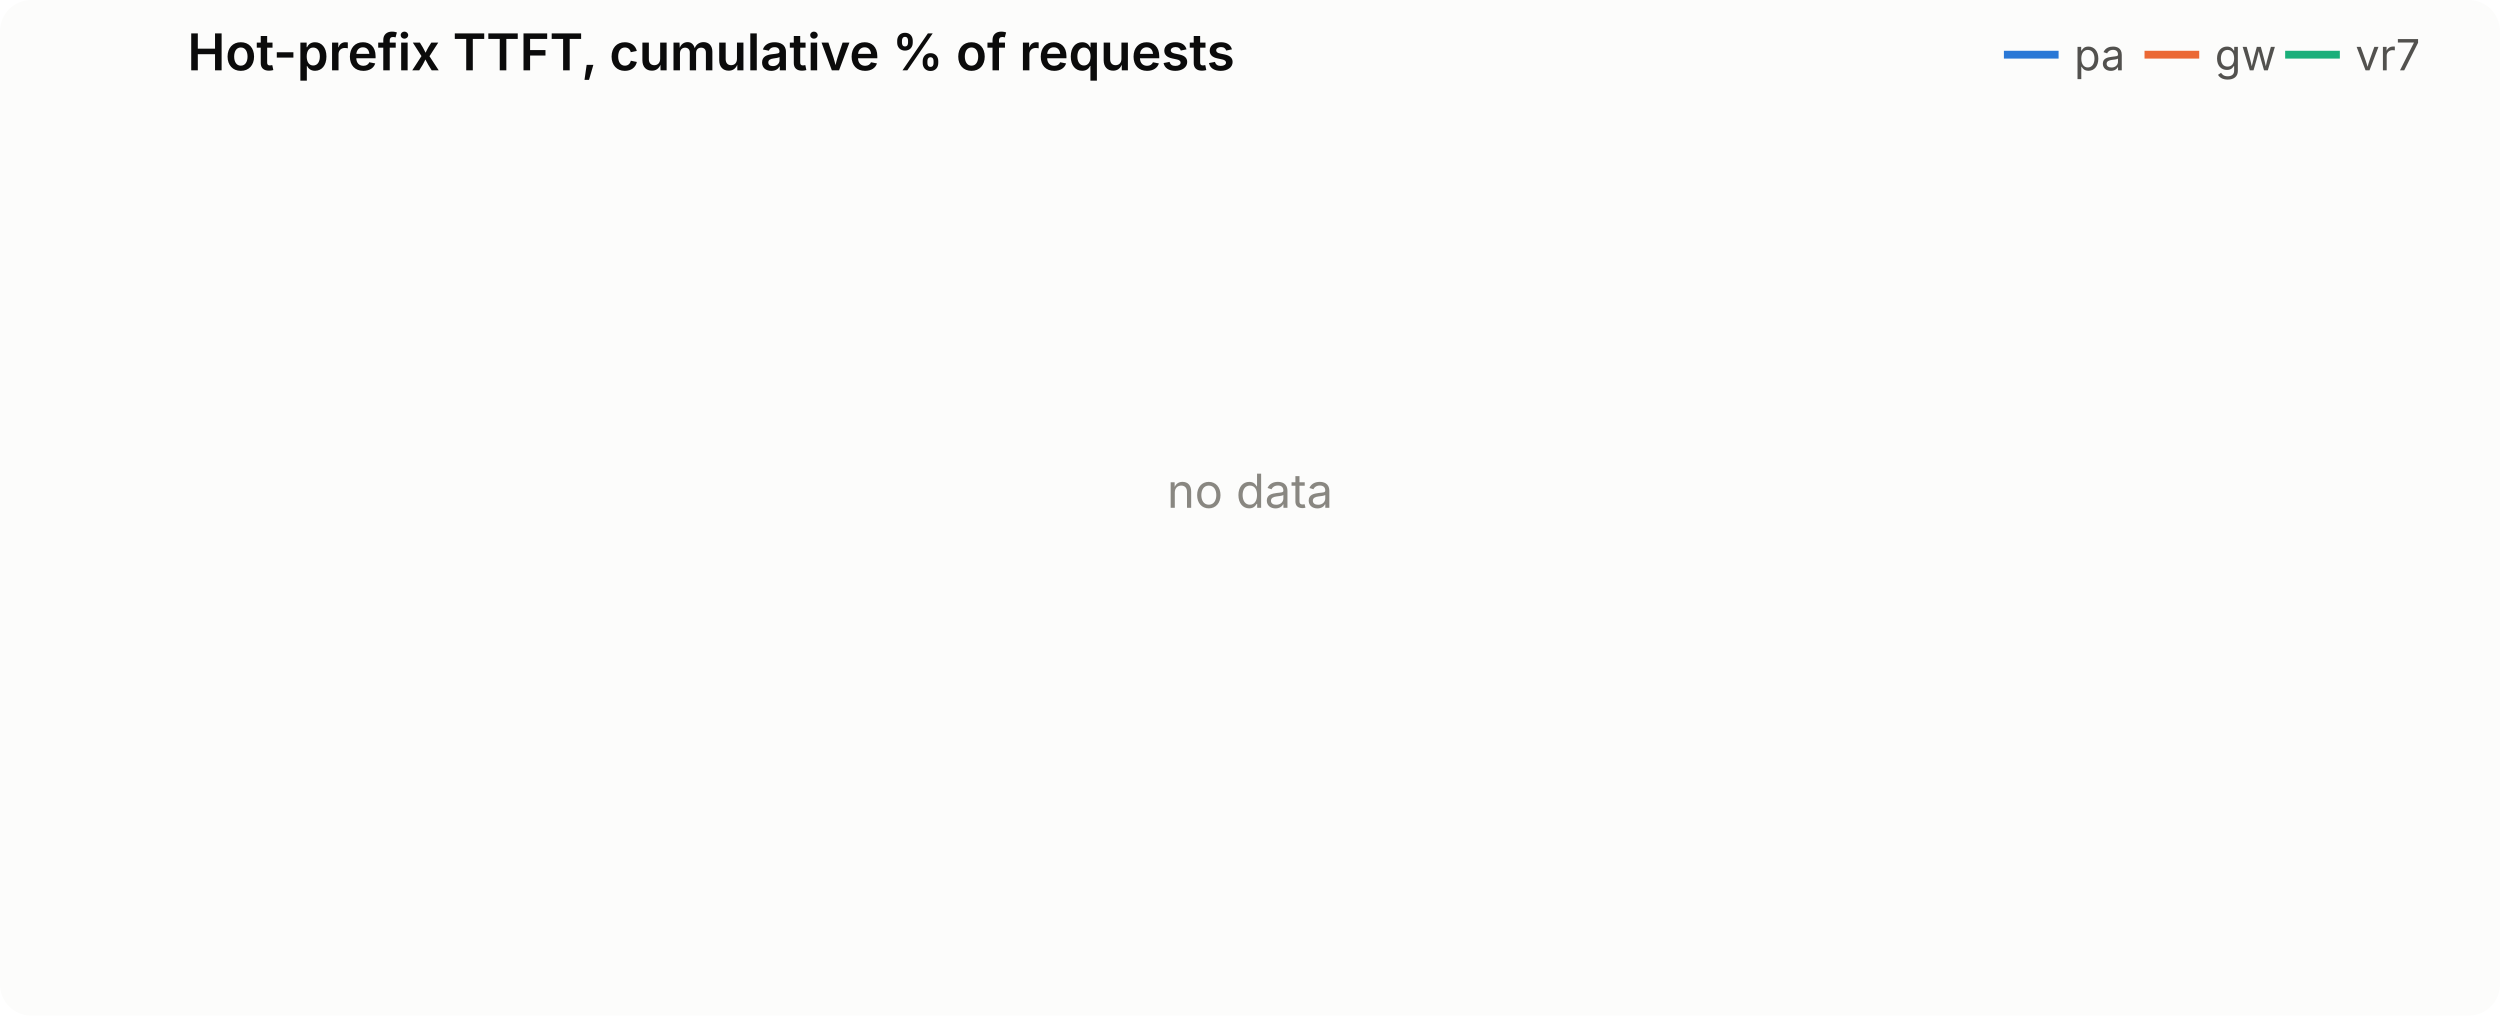
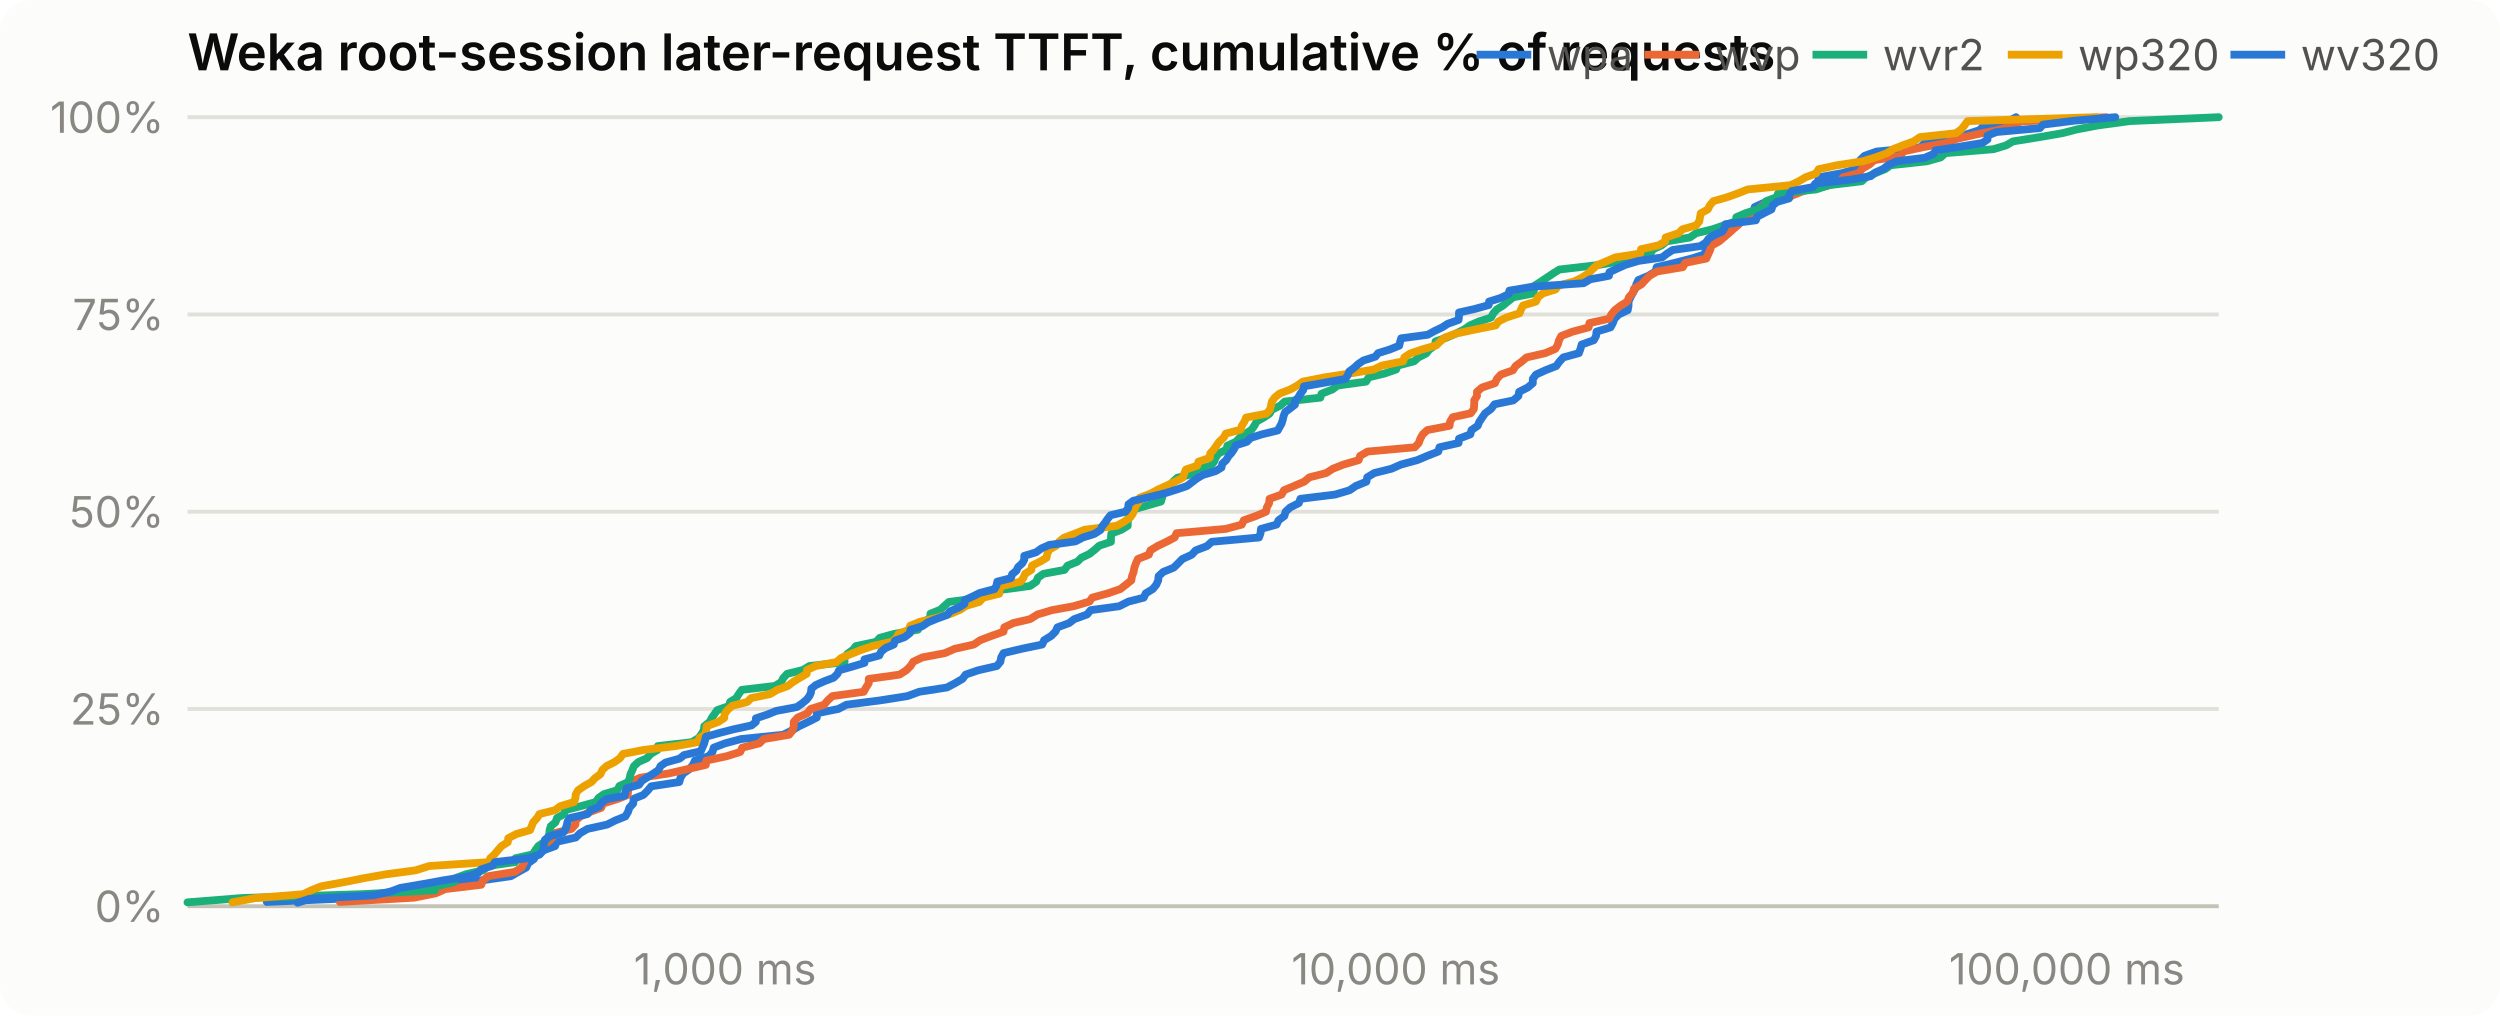
- <svg xmlns="http://www.w3.org/2000/svg" viewBox="0 0 640 260" width="640" height="260" font-family="system-ui, -apple-system, Segoe UI, sans-serif" role="img" aria-label="Hot-prefix TTFT, cumulative % of requests">
+ <svg xmlns="http://www.w3.org/2000/svg" viewBox="0 0 640 260" width="640" height="260" font-family="system-ui, -apple-system, Segoe UI, sans-serif" role="img" aria-label="Weka root-session later-request TTFT, cumulative % of requests">
  <rect width="640" height="260" rx="8" fill="#fcfcfb" />
-   <text x="48" y="18" font-size="13" font-weight="600" fill="#0b0b0b">Hot-prefix TTFT, cumulative % of requests</text>
-   <line x1="585" x2="599" y1="14" y2="14" stroke="#1baf7a" stroke-width="2" />
-   <text x="603" y="18" font-size="11" fill="#52514e">vr7</text>
-   <line x1="549" x2="563" y1="14" y2="14" stroke="#eb6834" stroke-width="2" />
-   <text x="567" y="18" font-size="11" fill="#52514e">gw</text>
-   <line x1="513" x2="527" y1="14" y2="14" stroke="#2a78d6" stroke-width="2" />
-   <text x="531" y="18" font-size="11" fill="#52514e">pa</text>
-   <text x="320.0" y="130.0" text-anchor="middle" font-size="12" fill="#898781">no data</text>
+   <text x="48" y="18" font-size="13" font-weight="600" fill="#0b0b0b">Weka root-session later-request TTFT, cumulative % of requests</text>
+   <line x1="571" x2="585" y1="14" y2="14" stroke="#2a78d6" stroke-width="2" />
+   <text x="589" y="18" font-size="11" fill="#52514e">wv320</text>
+   <line x1="514" x2="528" y1="14" y2="14" stroke="#eda100" stroke-width="2" />
+   <text x="532" y="18" font-size="11" fill="#52514e">wp320</text>
+   <line x1="464" x2="478" y1="14" y2="14" stroke="#1baf7a" stroke-width="2" />
+   <text x="482" y="18" font-size="11" fill="#52514e">wvr2</text>
+   <line x1="421" x2="435" y1="14" y2="14" stroke="#eb6834" stroke-width="2" />
+   <text x="439" y="18" font-size="11" fill="#52514e">wvp</text>
+   <line x1="378" x2="392" y1="14" y2="14" stroke="#2a78d6" stroke-width="2" />
+   <text x="396" y="18" font-size="11" fill="#52514e">wpa</text>
+   <line x1="48" x2="568" y1="232.0" y2="232.0" stroke="#c3c2b7" stroke-width="1" />
+   <text x="42" y="236.0" text-anchor="end" font-size="11" fill="#898781">0%</text>
+   <line x1="48" x2="568" y1="181.5" y2="181.5" stroke="#e1e0d9" stroke-width="1" />
+   <text x="42" y="185.5" text-anchor="end" font-size="11" fill="#898781">25%</text>
+   <line x1="48" x2="568" y1="131.0" y2="131.0" stroke="#e1e0d9" stroke-width="1" />
+   <text x="42" y="135.0" text-anchor="end" font-size="11" fill="#898781">50%</text>
+   <line x1="48" x2="568" y1="80.5" y2="80.5" stroke="#e1e0d9" stroke-width="1" />
+   <text x="42" y="84.5" text-anchor="end" font-size="11" fill="#898781">75%</text>
+   <line x1="48" x2="568" y1="30.0" y2="30.0" stroke="#e1e0d9" stroke-width="1" />
+   <text x="42" y="34.0" text-anchor="end" font-size="11" fill="#898781">100%</text>
+   <text x="185.6" y="252" text-anchor="middle" font-size="11" fill="#898781">1,000 ms</text>
+   <text x="357.3" y="252" text-anchor="middle" font-size="11" fill="#898781">10,000 ms</text>
+   <text x="529.1" y="252" text-anchor="middle" font-size="11" fill="#898781">100,000 ms</text>
+   <path d="M68.3,230.9L93.1,229.8L106.3,228.7L107.6,227.6L114.0,226.5L123.0,225.4L130.8,224.3L132.7,223.2L134.7,222.1L135.2,221.0L136.7,219.9L137.2,218.8L139.1,217.7L142.1,216.6L142.5,215.5L147.4,214.4L148.5,213.3L150.4,212.2L155.4,211.1L157.6,210.0L160.1,209.0L160.8,207.8L161.1,206.8L162.1,205.7L162.2,204.5L164.7,203.5L165.8,202.4L166.7,201.3L173.9,200.2L174.2,199.1L174.9,198.0L176.5,196.9L177.4,195.8L177.9,194.7L181.4,193.6L182.4,192.5L182.7,191.4L185.6,190.3L189.7,189.2L200.5,188.1L202.7,187.0L204.6,185.9L206.9,184.8L209.1,183.7L209.1,182.6L214.6,181.5L216.7,180.4L225.3,179.3L232.3,178.2L235.3,177.1L242.4,176.0L244.5,174.9L246.4,173.8L247.2,172.7L250.4,171.6L255.2,170.5L256.1,169.4L256.3,168.3L256.9,167.2L261.5,166.1L266.8,165.0L267.3,163.9L269.1,162.8L270.2,161.7L270.7,160.6L273.7,159.5L275.0,158.5L278.3,157.3L279.2,156.2L286.5,155.2L288.9,154.0L292.8,153.0L293.3,151.9L295.1,150.8L296.0,149.7L296.5,148.6L296.6,147.5L297.8,146.4L300.5,145.3L301.6,144.2L302.7,143.1L305.1,142.0L306.1,140.9L309.0,139.8L310.2,138.7L322.3,137.6L322.7,136.5L322.8,135.4L326.8,134.3L327.3,133.2L328.8,132.1L329.1,131.0L330.3,129.9L332.5,128.8L332.9,127.7L341.8,126.6L345.5,125.5L347.1,124.4L349.8,123.3L350.0,122.2L351.8,121.1L356.2,120.0L358.7,118.9L362.8,117.8L365.4,116.7L368.2,115.6L368.5,114.5L373.4,113.4L373.5,112.3L376.4,111.2L376.7,110.1L378.3,109.0L378.7,108.0L379.5,106.8L380.2,105.8L381.7,104.7L382.6,103.5L387.4,102.5L388.7,101.4L388.9,100.3L391.1,99.2L392.4,98.1L392.4,97.0L393.2,95.9L395.6,94.8L398.4,93.7L399.2,92.6L400.2,91.5L404.2,90.4L404.6,89.3L404.9,88.2L408.0,87.1L408.6,86.0L408.7,84.9L412.3,83.8L412.9,82.7L413.3,81.6L414.4,80.5L416.7,79.4L416.9,78.3L416.9,77.2L417.4,76.1L418.0,75.0L418.6,73.9L418.9,72.8L419.4,71.7L422.0,70.6L423.8,69.5L424.1,68.4L428.7,67.3L433.0,66.2L436.5,65.1L436.6,64.0L437.9,62.9L438.2,61.8L440.4,60.7L441.0,59.6L441.9,58.5L443.4,57.5L447.1,56.3L448.6,55.2L448.9,54.2L449.2,53.0L451.4,52.0L455.1,50.9L455.4,49.8L462.4,48.7L464.9,47.6L465.4,46.5L465.6,45.4L471.7,44.3L475.3,43.2L475.9,42.1L476.2,41.0L477.3,39.9L480.4,38.8L491.7,37.7L492.7,36.6L497.3,35.5L503.4,34.4L506.8,33.3L507.8,32.2L514.1,31.1L516.1,30.0" fill="none" stroke="#2a78d6" stroke-width="2" stroke-linejoin="round" stroke-linecap="round" />
+   <path d="M87.0,230.9L106.0,229.8L111.5,228.7L114.0,227.6L123.2,226.5L123.6,225.4L125.0,224.3L131.8,223.2L133.5,222.1L134.1,221.0L134.4,219.9L136.3,218.8L137.1,217.7L138.6,216.6L140.4,215.5L141.5,214.4L141.9,213.3L146.3,212.2L147.3,211.1L147.4,210.0L148.6,209.0L151.2,207.8L153.9,206.8L154.4,205.7L158.2,204.5L160.7,203.5L160.8,202.4L160.9,201.3L161.4,200.2L163.9,199.1L171.2,198.0L176.0,196.9L180.7,195.8L180.8,194.7L186.0,193.6L189.5,192.5L190.0,191.4L194.4,190.3L195.5,189.2L202.0,188.1L202.9,187.0L203.2,185.9L203.2,184.8L204.2,183.7L206.7,182.6L207.5,181.5L211.0,180.4L211.9,179.3L213.1,178.2L221.1,177.1L221.7,176.0L222.4,174.9L222.4,173.8L230.3,172.7L232.0,171.6L233.1,170.5L233.8,169.4L236.1,168.3L241.9,167.2L244.4,166.1L249.3,165.0L250.9,163.9L253.8,162.8L256.9,161.7L257.1,160.6L259.4,159.5L263.7,158.5L265.6,157.3L269.3,156.2L274.8,155.2L278.9,154.0L279.6,153.0L283.6,151.9L286.8,150.8L288.2,149.7L289.6,148.6L289.8,147.5L290.2,146.4L290.4,145.3L290.8,144.2L291.3,143.1L294.1,142.0L294.5,140.9L296.3,139.8L298.6,138.7L300.7,137.6L301.2,136.5L313.8,135.4L317.9,134.3L318.4,133.2L321.5,132.1L324.1,131.0L324.3,129.9L324.9,128.8L325.0,127.7L328.1,126.6L328.7,125.5L331.3,124.4L333.9,123.3L335.2,122.2L339.5,121.1L341.2,120.0L344.0,118.9L347.8,117.8L348.2,116.7L350.1,115.6L362.2,114.5L363.2,113.4L363.6,112.3L364.2,111.2L365.4,110.1L371.1,109.0L371.2,108.0L371.9,106.8L376.5,105.8L377.3,104.7L377.4,103.5L377.4,102.5L378.1,101.4L378.1,100.3L379.4,99.2L382.7,98.1L383.2,97.0L384.2,95.9L387.3,94.8L388.0,93.7L389.5,92.6L390.8,91.5L395.6,90.4L398.2,89.3L398.8,88.2L399.1,87.1L399.7,86.0L402.6,84.9L406.7,83.8L406.9,82.7L411.9,81.6L412.5,80.5L413.4,79.4L414.8,78.3L416.6,77.2L417.0,76.1L418.0,75.0L418.3,73.9L420.2,72.8L421.2,71.7L422.3,70.6L424.2,69.5L430.8,68.4L431.4,67.3L436.8,66.2L437.3,65.1L437.8,64.0L438.1,62.9L440.1,61.8L441.4,60.7L442.7,59.6L443.9,58.5L445.1,57.5L445.9,56.3L448.8,55.2L450.6,54.2L450.8,53.0L452.0,52.0L456.9,50.9L459.4,49.8L462.2,48.7L467.7,47.6L471.2,46.5L471.8,45.4L475.9,44.3L476.7,43.2L478.6,42.1L479.8,41.0L486.7,39.9L487.1,38.8L492.2,37.7L498.2,36.6L501.1,35.5L506.0,34.4L511.4,33.3L515.3,32.2L517.3,31.1L539.2,30.0" fill="none" stroke="#eb6834" stroke-width="2" stroke-linejoin="round" stroke-linecap="round" />
+   <path d="M48.0,231.0L61.9,229.9L92.9,228.9L111.3,227.9L111.6,226.9L116.3,225.8L116.6,224.8L119.3,223.8L123.7,222.8L124.8,221.7L131.9,220.7L132.0,219.7L136.5,218.7L137.1,217.6L137.8,216.6L139.3,215.6L140.3,214.6L140.6,213.5L140.7,212.5L141.0,211.5L142.2,210.5L142.6,209.4L144.4,208.4L144.7,207.4L148.6,206.4L152.6,205.3L153.2,204.3L154.6,203.3L158.0,202.3L158.6,201.2L160.8,200.2L161.2,199.2L161.4,198.2L161.9,197.1L162.3,196.1L163.4,195.1L165.6,194.1L166.6,193.0L168.3,192.0L168.4,191.0L177.1,190.0L178.9,188.9L179.6,187.9L180.2,186.9L180.3,185.9L181.7,184.8L182.2,183.8L182.9,182.8L183.6,181.8L186.7,180.7L186.9,179.7L188.5,178.7L189.1,177.7L189.9,176.6L198.4,175.6L200.0,174.6L200.5,173.6L201.5,172.5L205.6,171.5L207.2,170.5L216.2,169.5L216.2,168.4L216.9,167.4L218.3,166.4L219.1,165.4L224.3,164.3L225.2,163.3L228.8,162.3L235.0,161.2L235.6,160.2L236.5,159.2L238.1,158.2L238.2,157.1L240.7,156.1L241.8,155.1L242.9,154.1L251.5,153.0L253.9,152.0L256.2,151.0L263.7,150.0L265.3,148.9L265.7,147.9L267.1,146.9L272.5,145.9L273.3,144.8L275.8,143.8L276.8,142.8L278.9,141.8L280.3,140.7L281.4,139.7L284.4,138.7L284.4,137.7L284.5,136.6L287.1,135.6L288.7,134.6L288.7,133.6L288.9,132.5L289.6,131.5L289.8,130.5L293.4,129.5L297.2,128.4L297.5,127.4L297.7,126.4L299.4,125.4L299.5,124.3L300.3,123.3L301.4,122.3L305.5,121.3L306.3,120.2L310.0,119.2L310.8,118.2L311.2,117.2L311.9,116.1L314.0,115.1L314.2,114.1L316.4,113.1L317.4,112.0L318.9,111.0L320.4,110.0L321.1,109.0L321.7,107.9L323.5,106.9L325.0,105.9L325.6,104.9L327.8,103.8L328.9,102.8L338.0,101.8L338.3,100.8L341.1,99.7L342.4,98.7L349.7,97.7L350.4,96.6L354.5,95.6L357.4,94.6L357.8,93.6L362.0,92.5L363.1,91.5L365.1,90.5L365.9,89.5L367.4,88.4L367.5,87.4L370.4,86.4L372.7,85.4L374.9,84.3L376.3,83.3L378.6,82.3L381.7,81.3L382.3,80.2L383.2,79.2L384.8,78.2L386.0,77.2L387.4,76.1L392.6,75.1L392.7,74.1L392.9,73.1L394.6,72.0L396.1,71.0L397.6,70.0L399.2,69.0L408.6,67.9L415.0,66.9L417.1,65.9L422.5,64.9L423.2,63.8L425.4,62.8L426.6,61.8L432.6,60.8L434.2,59.7L438.4,58.7L441.3,57.7L444.3,56.7L444.5,55.6L446.8,54.6L449.9,53.6L451.7,52.6L452.1,51.5L454.8,50.5L455.2,49.5L464.9,48.5L468.2,47.4L476.6,46.4L477.7,45.4L479.9,44.4L482.6,43.3L484.0,42.3L493.2,41.3L496.8,40.3L498.0,39.2L510.3,38.2L513.6,37.2L515.3,36.2L522.1,35.1L527.9,34.1L531.8,33.1L537.1,32.1L545.2,31.0L568.0,30.0" fill="none" stroke="#1baf7a" stroke-width="2" stroke-linejoin="round" stroke-linecap="round" />
+   <path d="M59.5,231.0L65.4,229.9L77.7,228.9L79.7,227.9L82.2,226.9L88.2,225.8L93.2,224.8L98.9,223.8L106.4,222.8L109.9,221.7L125.2,220.7L125.5,219.7L126.6,218.7L127.5,217.6L128.4,216.6L130.0,215.6L130.1,214.6L132.2,213.5L135.7,212.5L136.1,211.5L136.5,210.5L137.5,209.4L138.1,208.4L142.1,207.4L143.4,206.4L147.0,205.3L147.3,204.3L147.4,203.3L148.0,202.3L149.6,201.2L151.4,200.2L152.3,199.2L153.7,198.2L154.2,197.1L155.3,196.1L157.3,195.1L158.7,194.1L159.5,193.0L164.7,192.0L172.9,191.0L178.6,190.0L179.1,188.9L180.6,187.9L180.8,186.9L180.9,185.9L183.9,184.8L185.4,183.8L185.5,182.8L186.2,181.8L187.4,180.7L191.3,179.7L192.3,178.7L197.1,177.7L199.0,176.6L201.7,175.6L203.0,174.6L204.6,173.6L206.5,172.5L206.6,171.5L208.8,170.5L214.1,169.5L215.4,168.4L217.9,167.4L220.4,166.4L223.3,165.4L228.3,164.3L229.5,163.3L230.0,162.3L232.7,161.2L233.0,160.2L235.4,159.2L239.6,158.2L243.4,157.1L245.8,156.1L247.3,155.1L250.7,154.1L251.7,153.0L255.8,152.0L255.8,151.0L256.6,150.0L261.3,148.9L262.0,147.9L262.4,146.9L264.0,145.9L264.2,144.8L266.2,143.8L267.9,142.8L268.1,141.8L268.6,140.7L270.4,139.7L271.1,138.7L272.3,137.7L275.2,136.6L277.7,135.6L285.9,134.6L287.7,133.6L289.3,132.5L290.0,131.5L290.4,130.5L290.8,129.5L291.6,128.4L291.8,127.4L294.5,126.4L296.3,125.4L298.7,124.3L300.8,123.3L302.8,122.3L303.1,121.3L303.6,120.2L306.5,119.2L306.8,118.2L309.7,117.2L309.8,116.1L310.7,115.1L311.4,114.1L312.1,113.1L313.3,112.0L313.8,111.0L317.6,110.0L317.9,109.0L318.6,107.9L319.0,106.9L324.2,105.9L325.1,104.9L325.4,103.8L325.6,102.8L326.3,101.8L327.5,100.8L330.3,99.7L332.1,98.7L333.5,97.7L339.1,96.6L345.6,95.6L351.7,94.6L353.7,93.6L359.2,92.5L359.5,91.5L361.0,90.5L363.9,89.5L367.7,88.4L368.7,87.4L369.9,86.4L372.7,85.4L377.9,84.3L382.9,83.3L383.6,82.3L385.6,81.3L389.0,80.2L389.4,79.2L389.9,78.2L393.2,77.2L393.7,76.1L395.0,75.1L398.2,74.1L399.0,73.1L403.1,72.0L405.1,71.0L406.6,70.0L407.6,69.0L408.8,67.9L411.2,66.9L413.5,65.9L419.9,64.9L420.1,63.8L424.6,62.8L426.3,61.8L426.4,60.8L429.7,59.7L430.7,58.7L434.2,57.7L435.0,56.7L435.2,55.6L435.4,54.6L437.2,53.6L437.7,52.6L438.6,51.5L442.1,50.5L444.9,49.5L447.4,48.5L458.4,47.4L460.5,46.4L462.2,45.4L464.9,44.4L465.6,43.3L470.3,42.3L476.8,41.3L480.1,40.3L483.1,39.2L484.6,38.2L487.1,37.2L489.9,36.2L491.5,35.1L500.7,34.1L502.1,33.1L502.9,32.1L503.7,31.0L536.7,30.0" fill="none" stroke="#eda100" stroke-width="2" stroke-linejoin="round" stroke-linecap="round" />
+   <path d="M76.2,231.1L79.2,230.1L95.6,229.2L100.1,228.2L102.5,227.3L108.4,226.3L113.3,225.4L119.6,224.4L122.4,223.5L123.1,222.6L126.1,221.6L126.7,220.7L135.2,219.7L138.1,218.8L139.0,217.8L139.2,216.9L139.2,216.0L139.5,215.0L140.6,214.1L144.2,213.1L144.8,212.2L145.1,211.2L145.3,210.3L145.9,209.4L150.4,208.4L151.1,207.5L153.4,206.5L153.9,205.6L155.2,204.6L159.9,203.7L160.1,202.7L160.4,201.8L163.6,200.9L164.3,199.9L165.7,199.0L167.3,198.0L168.6,197.1L169.1,196.1L170.4,195.2L174.0,194.2L175.1,193.3L179.4,192.3L179.8,191.4L180.2,190.5L180.5,189.5L180.7,188.6L184.3,187.6L187.8,186.7L192.4,185.7L193.5,184.8L193.5,183.9L196.5,182.9L198.7,182.0L204.0,181.0L205.3,180.1L206.5,179.1L207.2,178.2L207.6,177.3L207.7,176.3L208.8,175.4L211.0,174.4L213.4,173.5L214.4,172.5L214.8,171.6L218.0,170.7L221.3,169.7L221.3,168.8L225.1,167.8L225.5,166.9L226.7,165.9L228.8,165.0L229.1,164.0L231.6,163.1L232.9,162.1L233.1,161.2L236.1,160.3L237.6,159.3L239.8,158.4L242.5,157.4L243.2,156.5L245.5,155.5L246.9,154.6L247.0,153.6L249.0,152.7L250.8,151.8L254.6,150.8L255.1,149.9L255.3,148.9L258.8,148.0L259.1,147.0L260.2,146.1L260.6,145.2L261.7,144.2L262.2,143.3L262.2,142.3L265.2,141.4L266.6,140.4L268.6,139.5L275.3,138.6L277.2,137.6L280.1,136.7L281.7,135.7L282.1,134.8L282.9,133.8L283.5,132.9L284.3,131.9L288.1,131.0L288.8,130.1L288.9,129.1L290.1,128.2L294.5,127.2L298.1,126.3L301.3,125.3L303.9,124.4L305.2,123.4L306.4,122.5L307.9,121.6L311.2,120.6L312.7,119.7L312.9,118.7L313.9,117.8L314.5,116.8L315.3,115.9L315.9,115.0L316.4,114.0L319.2,113.1L320.2,112.1L323.0,111.2L327.1,110.2L327.6,109.3L328.1,108.4L328.4,107.4L328.6,106.5L329.0,105.5L330.2,104.6L331.5,103.6L331.5,102.7L332.4,101.7L332.9,100.8L333.6,99.9L333.8,98.9L338.9,98.0L344.4,97.0L345.0,96.1L345.4,95.1L346.6,94.2L347.7,93.2L349.0,92.3L352.1,91.3L352.8,90.4L355.7,89.5L358.2,88.5L358.4,87.6L358.7,86.6L365.5,85.7L367.3,84.7L369.2,83.8L370.6,82.9L373.4,81.9L373.5,81.0L373.5,80.0L377.5,79.1L381.1,78.1L381.2,77.2L384.1,76.3L386.2,75.3L386.4,74.4L392.3,73.4L405.4,72.5L407.1,71.5L411.9,70.6L412.0,69.7L414.1,68.7L416.1,67.8L419.4,66.8L425.5,65.9L426.8,64.9L428.2,64.0L435.3,63.0L436.7,62.1L437.4,61.1L438.7,60.2L440.9,59.3L441.5,58.3L441.7,57.4L449.5,56.4L449.8,55.5L451.7,54.5L453.5,53.6L453.8,52.6L454.9,51.7L458.0,50.8L458.1,49.8L458.7,48.9L464.1,47.9L464.7,47.0L473.7,46.0L478.9,45.1L480.0,44.2L482.2,43.2L483.3,42.3L485.5,41.3L492.7,40.4L495.0,39.4L495.5,38.5L501.4,37.6L507.5,36.6L508.8,35.7L508.8,34.7L511.1,33.8L522.2,32.8L523.0,31.9L531.0,30.9L541.5,30.0" fill="none" stroke="#2a78d6" stroke-width="2" stroke-linejoin="round" stroke-linecap="round" />
</svg>
